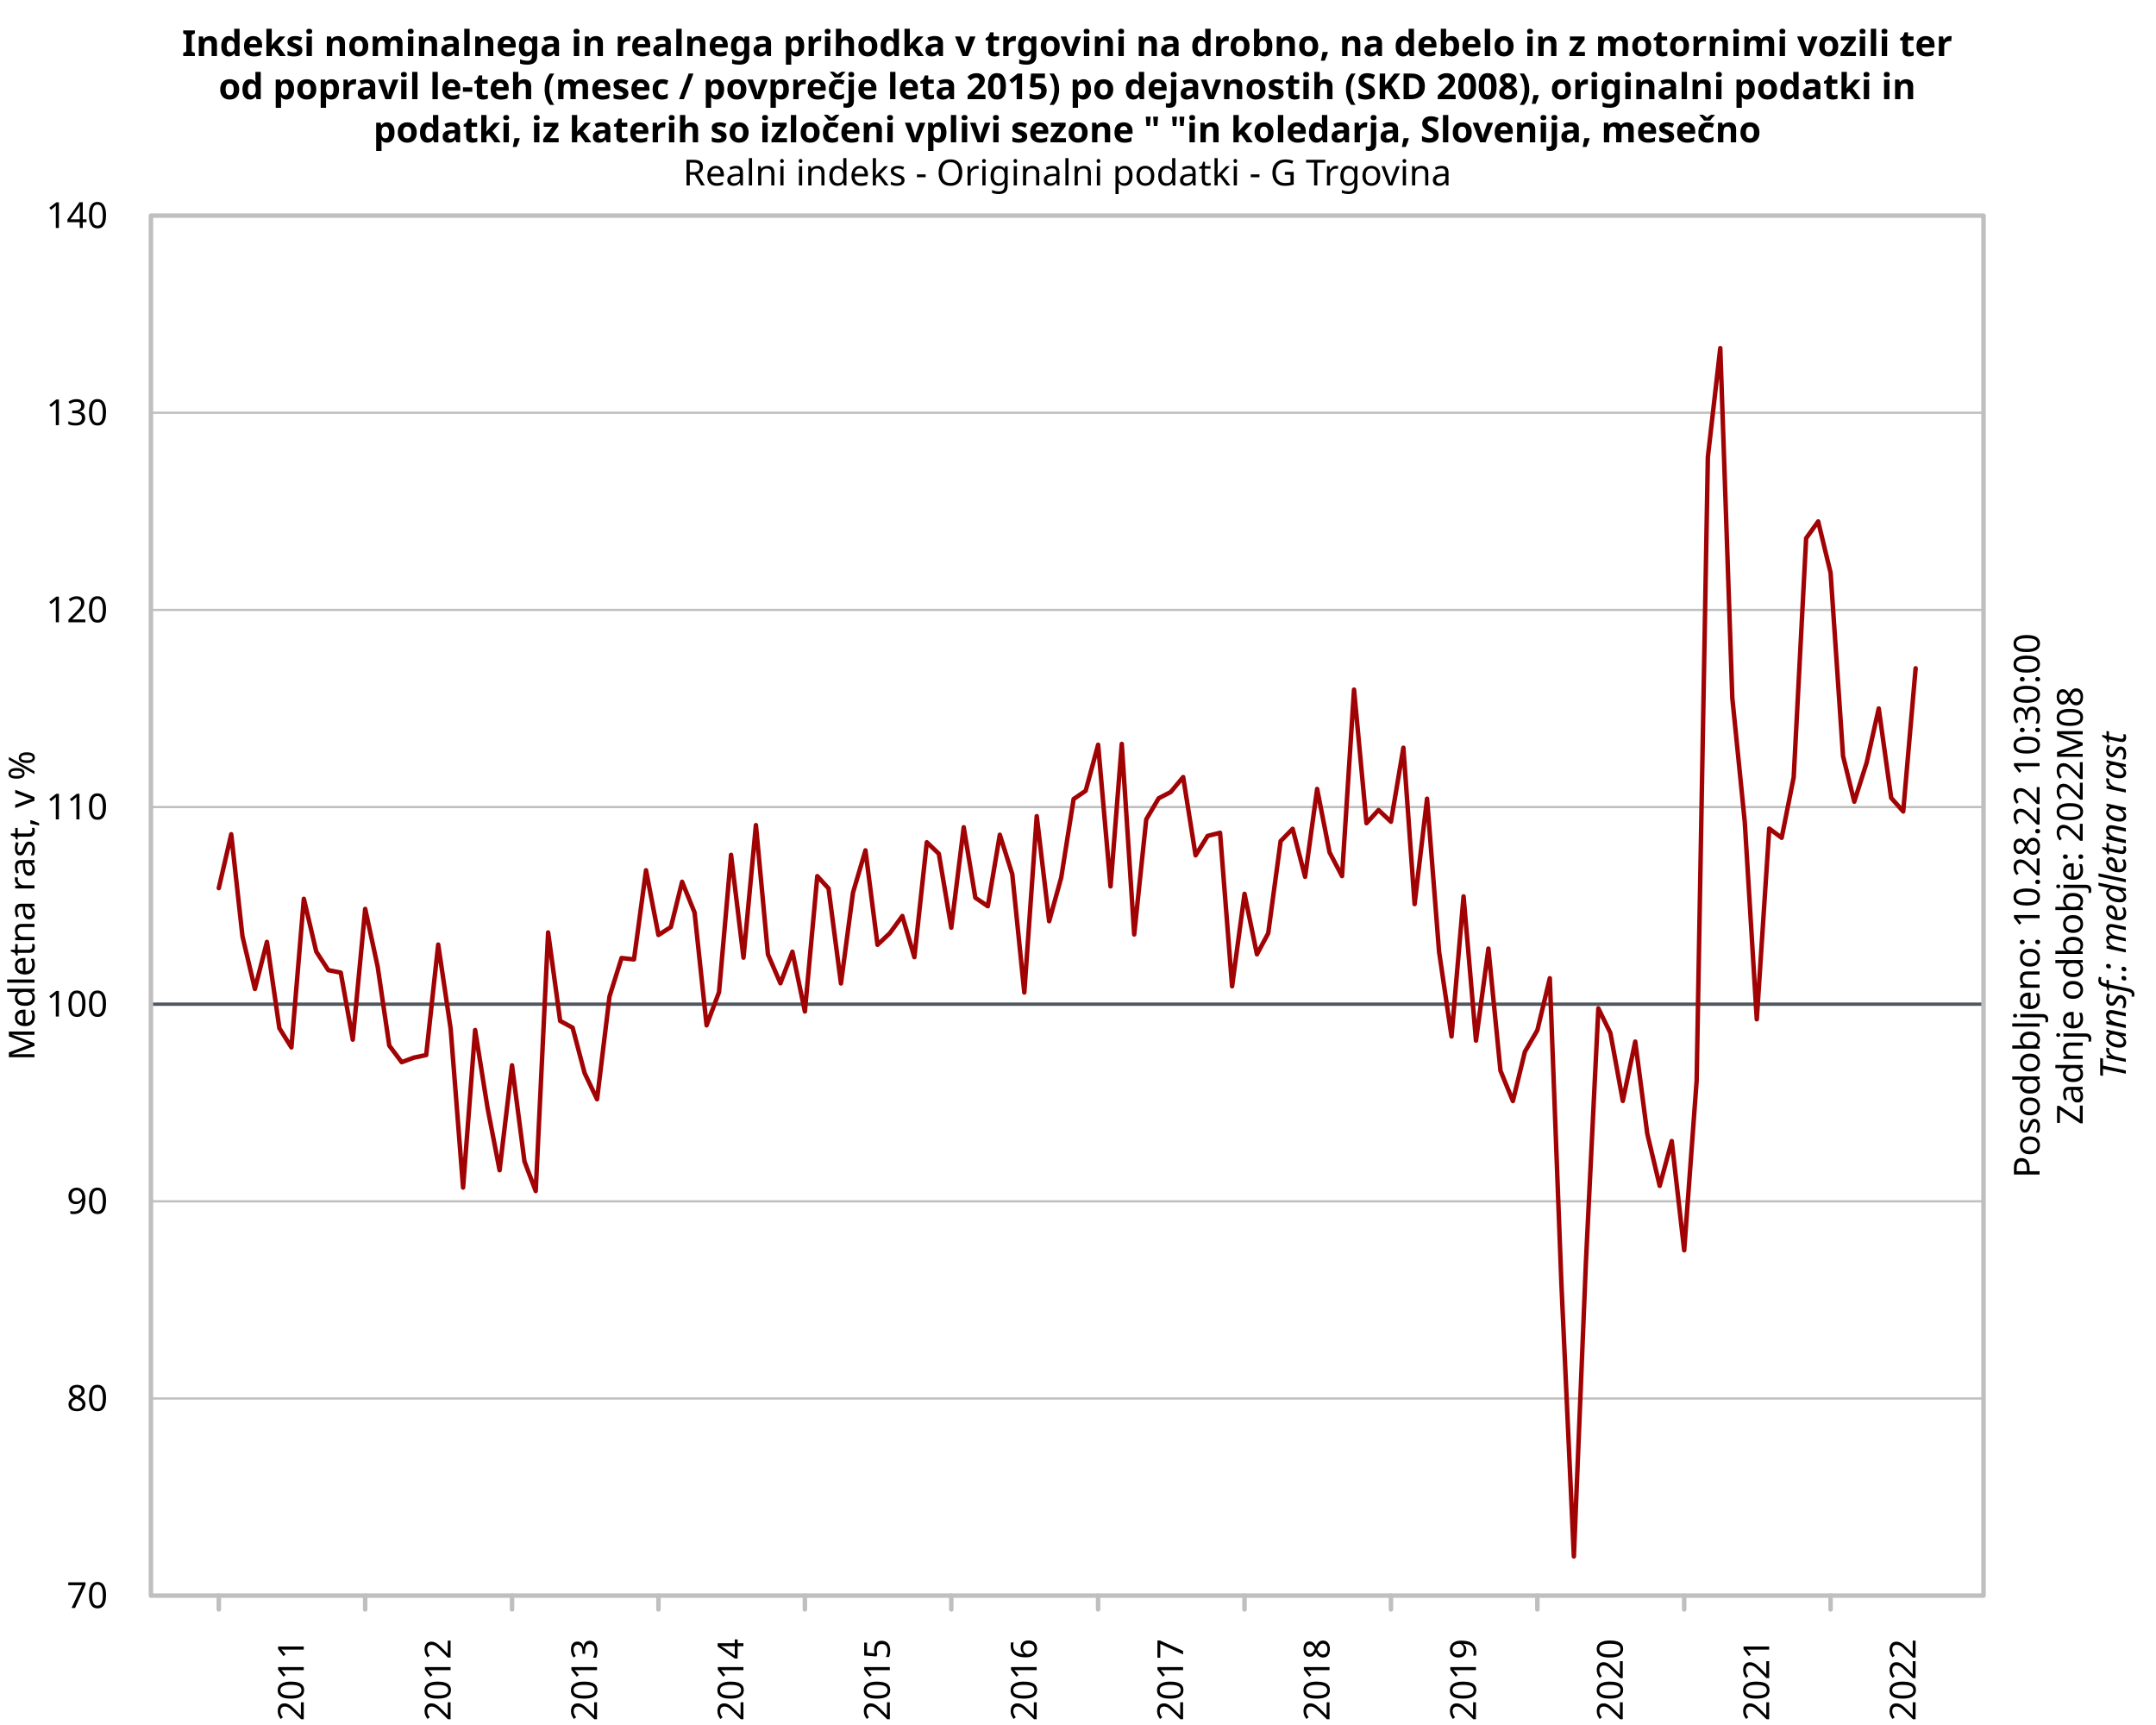
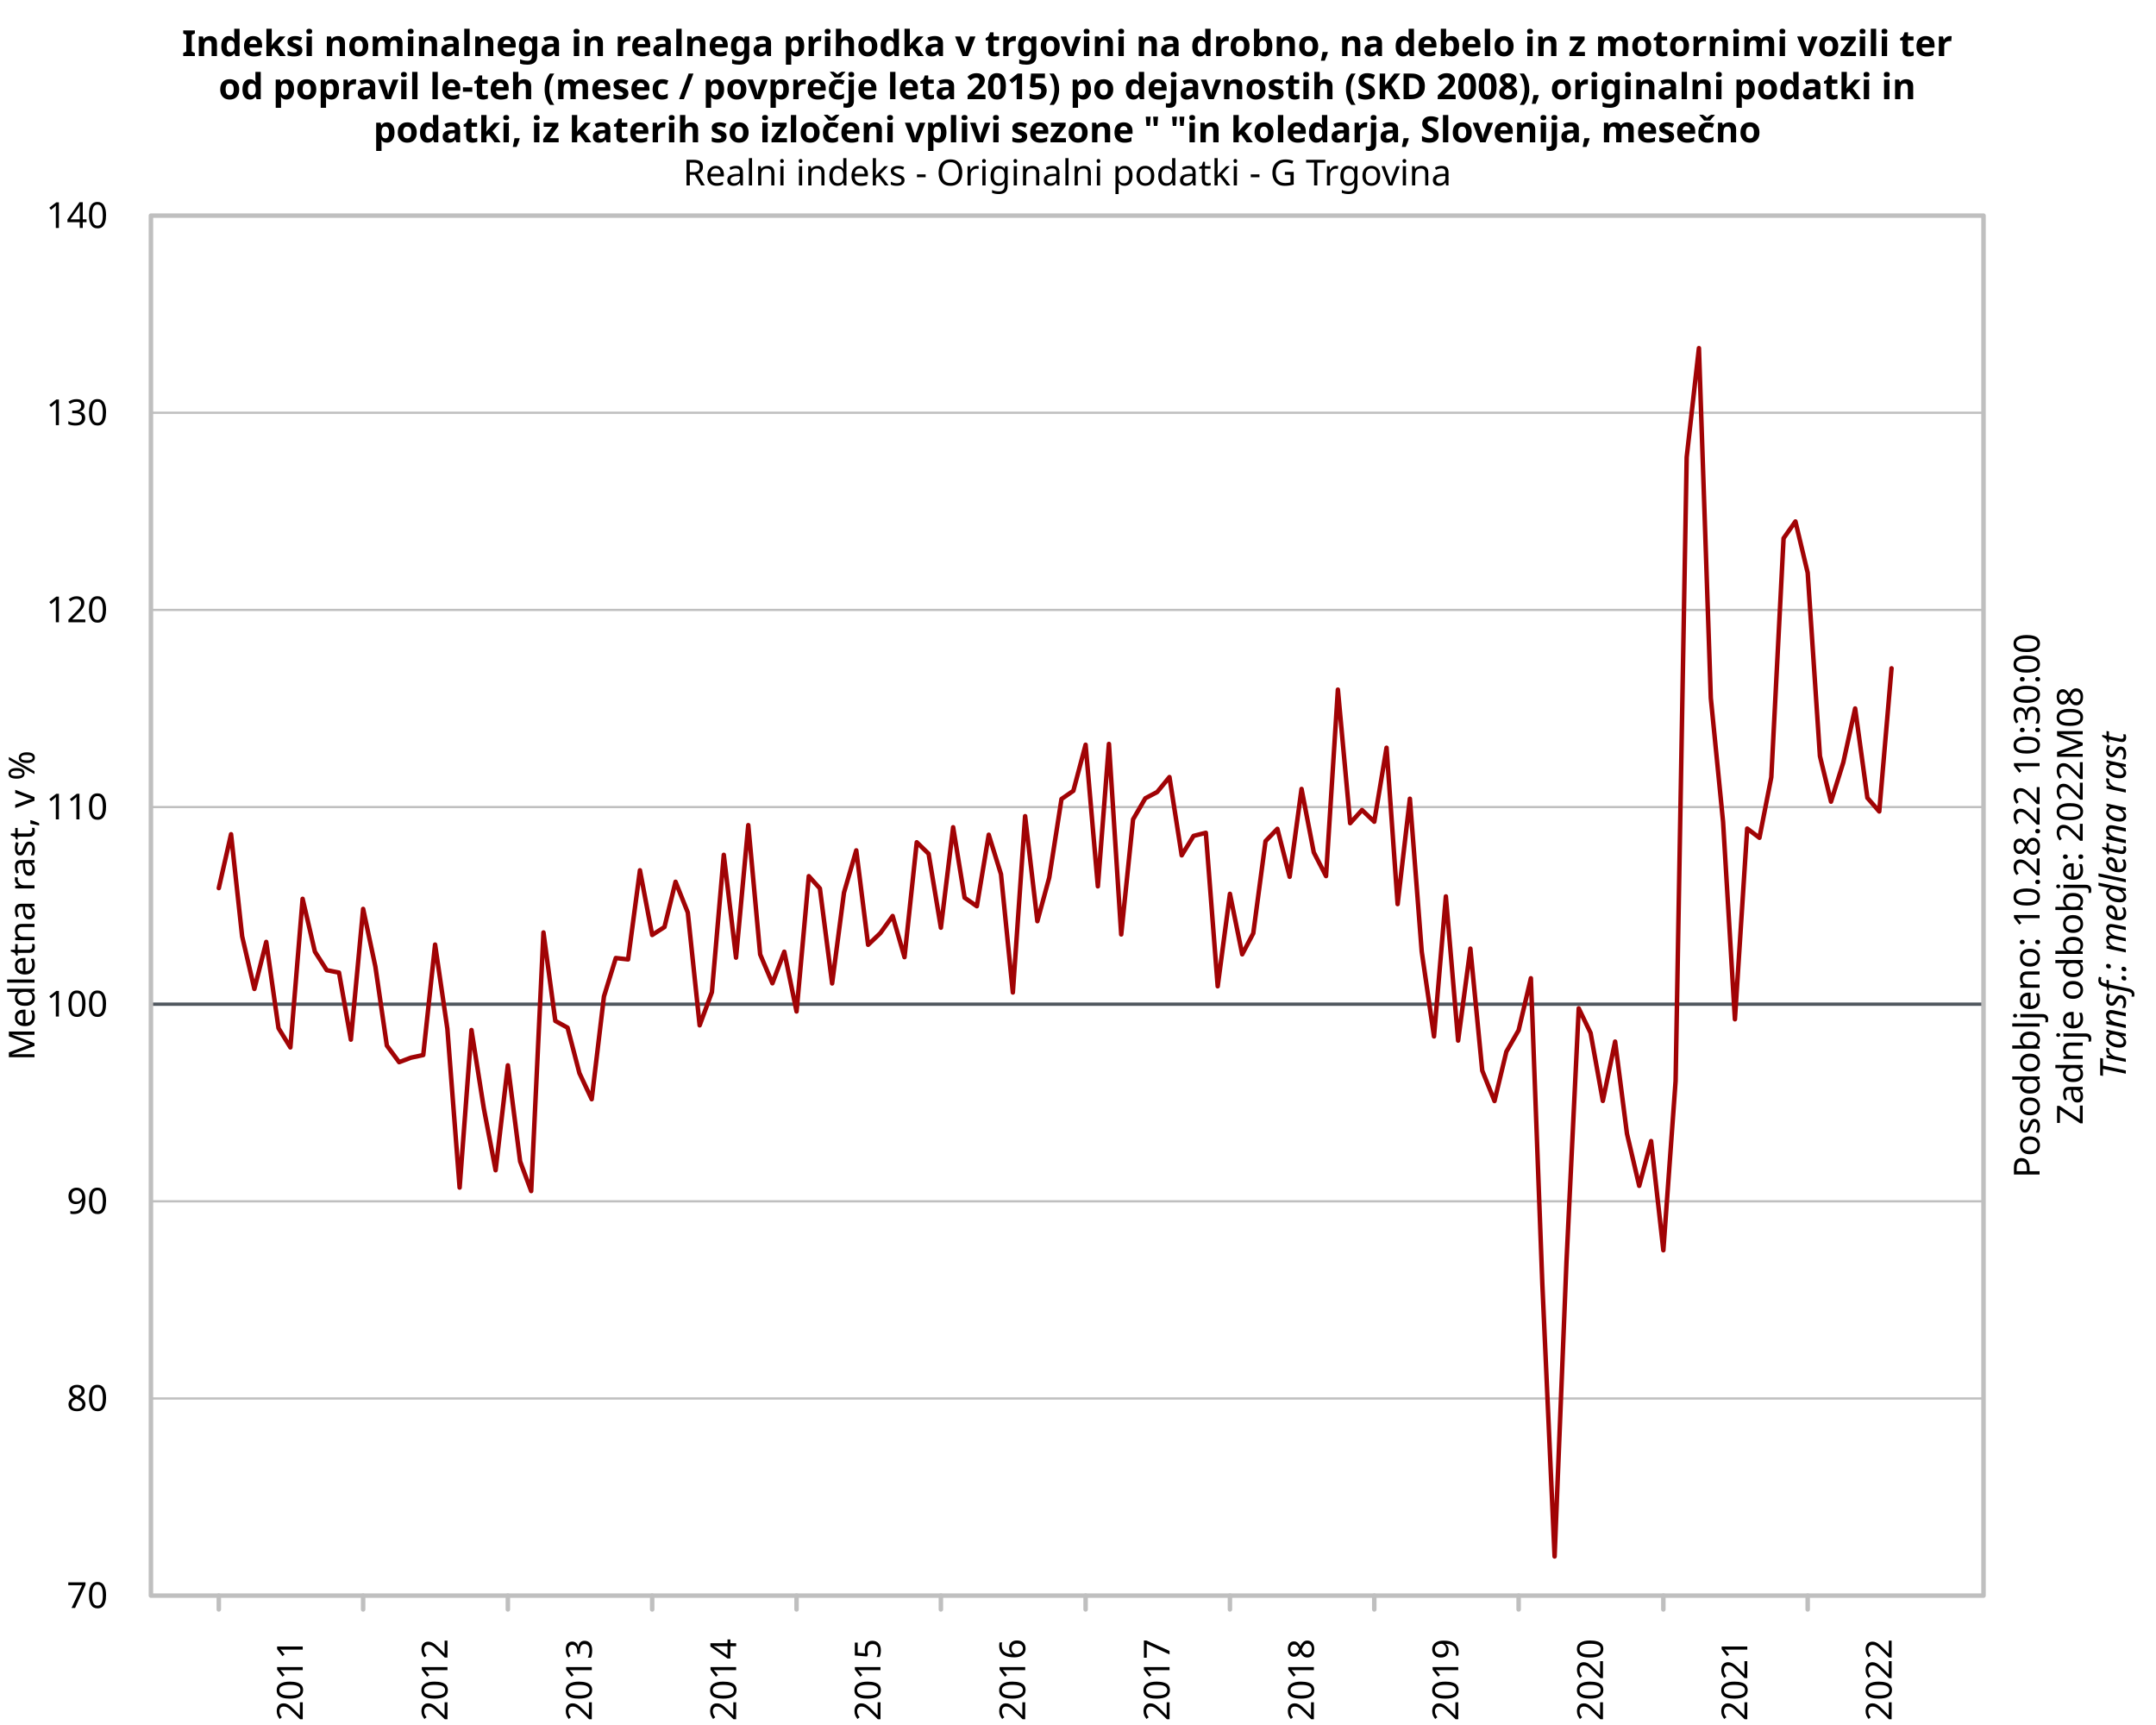
<svg xmlns="http://www.w3.org/2000/svg" class="svglite" data-engine-version="2.0" width="720.00pt" height="576.00pt" viewBox="0 0 720.00 576.00">
  <defs>
    <style type="text/css">
    .svglite line, .svglite polyline, .svglite polygon, .svglite path, .svglite rect, .svglite circle {
      fill: none;
      stroke: #000000;
      stroke-linecap: round;
      stroke-linejoin: round;
      stroke-miterlimit: 10.00;
    }
  </style>
  </defs>
  <rect width="100%" height="100%" style="stroke: none; fill: #FFFFFF;" />
  <defs>
    <clipPath id="cpMC4wMHw3MjAuMDB8MC4wMHw1NzYuMDA=">
      <rect x="0.00" y="0.00" width="720.00" height="576.00" />
    </clipPath>
  </defs>
  <g clip-path="url(#cpMC4wMHw3MjAuMDB8MC4wMHw1NzYuMDA=)">
</g>
  <defs>
    <clipPath id="cpNTAuNDB8NjYyLjQwfDcyLjAwfDUzMi44MA==">
      <rect x="50.40" y="72.00" width="612.00" height="460.80" />
    </clipPath>
  </defs>
  <g clip-path="url(#cpNTAuNDB8NjYyLjQwfDcyLjAwfDUzMi44MA==)">
    <line x1="50.40" y1="532.80" x2="662.40" y2="532.80" style="stroke-width: 0.75; stroke: #BFBFBF;" />
    <line x1="50.40" y1="466.97" x2="662.40" y2="466.97" style="stroke-width: 0.75; stroke: #BFBFBF;" />
    <line x1="50.40" y1="401.14" x2="662.40" y2="401.14" style="stroke-width: 0.75; stroke: #BFBFBF;" />
    <line x1="50.40" y1="335.31" x2="662.40" y2="335.31" style="stroke-width: 0.75; stroke: #BFBFBF;" />
    <line x1="50.40" y1="269.49" x2="662.40" y2="269.49" style="stroke-width: 0.75; stroke: #BFBFBF;" />
    <line x1="50.40" y1="203.66" x2="662.40" y2="203.66" style="stroke-width: 0.75; stroke: #BFBFBF;" />
    <line x1="50.40" y1="137.83" x2="662.40" y2="137.83" style="stroke-width: 0.75; stroke: #BFBFBF;" />
    <line x1="50.40" y1="72.00" x2="662.40" y2="72.00" style="stroke-width: 0.75; stroke: #BFBFBF;" />
  </g>
  <g clip-path="url(#cpMC4wMHw3MjAuMDB8MC4wMHw1NzYuMDA=)">
</g>
  <g clip-path="url(#cpNTAuNDB8NjYyLjQwfDcyLjAwfDUzMi44MA==)">
    <line x1="50.40" y1="335.31" x2="662.40" y2="335.31" style="stroke-width: 1.12; stroke: #50575E;" />
-     <polyline points="73.07,296.55 77.22,278.57 80.97,312.64 85.12,330.22 89.14,314.52 93.30,343.32 97.31,349.74 101.47,300.13 105.62,317.77 109.64,323.95 113.79,324.76 117.81,347.15 121.96,303.50 126.12,322.77 130.00,349.14 134.15,354.67 138.17,353.17 142.33,352.29 146.34,315.41 150.50,343.53 154.65,396.54 158.67,343.94 162.82,369.97 166.84,390.76 170.99,355.73 175.15,387.81 178.90,397.71 183.05,311.36 187.07,340.90 191.22,343.15 195.24,358.34 199.39,367.05 203.55,332.73 207.57,319.90 211.72,320.36 215.74,290.60 219.89,312.20 224.04,309.55 227.79,294.44 231.95,304.70 235.97,342.37 240.12,331.29 244.14,285.44 248.29,319.77 252.44,275.52 256.46,318.69 260.62,328.33 264.63,317.79 268.79,337.74 272.94,292.56 276.69,296.66 280.84,328.38 284.86,298.06 289.02,283.95 293.04,315.48 297.19,311.57 301.34,305.86 305.36,319.61 309.51,281.24 313.53,285.08 317.68,309.77 321.84,276.23 325.72,299.76 329.88,302.60 333.89,278.73 338.05,291.90 342.07,331.40 346.22,272.53 350.37,307.60 354.39,293.07 358.54,266.80 362.56,264.06 366.72,248.68 370.87,295.96 374.62,248.41 378.77,312.02 382.79,273.60 386.94,266.56 390.96,264.47 395.12,259.47 399.27,285.61 403.29,279.12 407.44,278.08 411.46,329.33 415.61,298.46 419.76,318.66 423.52,311.64 427.67,280.86 431.69,276.76 435.84,292.77 439.86,263.44 444.01,284.62 448.17,292.54 452.18,230.28 456.34,274.87 460.36,270.47 464.51,274.38 468.66,249.68 472.41,301.89 476.57,266.70 480.58,317.77 484.74,346.07 488.76,299.32 492.91,347.47 497.06,316.75 501.08,357.49 505.23,367.65 509.25,351.17 513.41,344.00 517.56,326.65 521.44,428.80 525.60,519.72 529.62,421.48 533.77,336.70 537.79,344.92 541.94,367.61 546.09,347.80 550.11,378.56 554.26,395.97 558.28,381.02 562.44,417.48 566.59,360.96 570.34,152.66 574.49,116.25 578.51,233.07 582.66,274.38 586.68,340.35 590.84,276.67 594.99,279.75 599.01,259.53 603.16,179.74 607.18,174.12 611.33,191.26 615.49,252.46 619.24,267.69 623.39,254.60 627.41,236.57 631.56,266.42 635.58,270.96 639.73,223.16 " style="stroke-width: 1.50; stroke: #A10305;" />
+     <polyline points="73.07,296.55 77.16,278.57 80.86,312.64 84.95,330.22 88.91,314.52 93.01,343.32 96.97,349.74 101.06,300.13 105.16,317.77 109.12,323.95 113.21,324.76 117.17,347.15 121.27,303.50 125.36,322.77 129.19,349.14 133.29,354.67 137.25,353.17 141.34,352.29 145.30,315.41 149.40,343.53 153.49,396.54 157.45,343.94 161.55,369.97 165.51,390.76 169.60,355.73 173.70,387.81 177.39,397.71 181.49,311.36 185.45,340.90 189.54,343.15 193.50,358.34 197.60,367.05 201.69,332.73 205.65,319.90 209.75,320.36 213.71,290.60 217.80,312.20 221.90,309.55 225.60,294.44 229.69,304.70 233.65,342.37 237.74,331.29 241.71,285.44 245.80,319.77 249.89,275.52 253.86,318.69 257.95,328.33 261.91,317.79 266.01,337.74 270.10,292.56 273.80,296.66 277.89,328.38 281.85,298.06 285.95,283.95 289.91,315.48 294.00,311.57 298.10,305.86 302.06,319.61 306.15,281.24 310.11,285.08 314.21,309.77 318.30,276.23 322.13,299.76 326.22,302.60 330.19,278.73 334.28,291.90 338.24,331.40 342.34,272.53 346.43,307.60 350.39,293.07 354.49,266.80 358.45,264.06 362.54,248.68 366.63,295.96 370.33,248.41 374.43,312.02 378.39,273.60 382.48,266.56 386.44,264.47 390.54,259.47 394.63,285.61 398.59,279.12 402.69,278.08 406.65,329.33 410.74,298.46 414.84,318.66 418.53,311.64 422.63,280.86 426.59,276.76 430.68,292.77 434.65,263.44 438.74,284.62 442.83,292.54 446.79,230.28 450.89,274.87 454.85,270.47 458.94,274.38 463.04,249.68 466.74,301.89 470.83,266.70 474.79,317.77 478.89,346.07 482.85,299.32 486.94,347.47 491.03,316.75 495.00,357.49 499.09,367.65 503.05,351.17 507.15,344.00 511.24,326.65 515.07,428.80 519.16,519.72 523.12,421.48 527.22,336.70 531.18,344.92 535.27,367.61 539.37,347.80 543.33,378.56 547.42,395.97 551.39,381.02 555.48,417.48 559.57,360.96 563.27,152.66 567.36,116.25 571.33,233.07 575.42,274.38 579.38,340.35 583.48,276.67 587.57,279.75 591.53,259.53 595.63,179.74 599.59,174.12 603.68,191.26 607.77,252.46 611.47,267.69 615.57,254.60 619.53,236.57 623.62,266.42 627.58,270.96 631.68,223.16 " style="stroke-width: 1.50; stroke: #A10305;" />
  </g>
  <g clip-path="url(#cpMC4wMHw3MjAuMDB8MC4wMHw1NzYuMDA=)">
    <line x1="73.07" y1="532.80" x2="73.07" y2="537.41" style="stroke-width: 1.50; stroke: #BFBFBF;" />
-     <line x1="121.96" y1="532.80" x2="121.96" y2="537.41" style="stroke-width: 1.50; stroke: #BFBFBF;" />
-     <line x1="170.99" y1="532.80" x2="170.99" y2="537.41" style="stroke-width: 1.50; stroke: #BFBFBF;" />
-     <line x1="219.89" y1="532.80" x2="219.89" y2="537.41" style="stroke-width: 1.50; stroke: #BFBFBF;" />
-     <line x1="268.79" y1="532.80" x2="268.79" y2="537.41" style="stroke-width: 1.50; stroke: #BFBFBF;" />
-     <line x1="317.68" y1="532.80" x2="317.68" y2="537.41" style="stroke-width: 1.50; stroke: #BFBFBF;" />
-     <line x1="366.72" y1="532.80" x2="366.72" y2="537.41" style="stroke-width: 1.50; stroke: #BFBFBF;" />
-     <line x1="415.61" y1="532.80" x2="415.61" y2="537.41" style="stroke-width: 1.50; stroke: #BFBFBF;" />
-     <line x1="464.51" y1="532.80" x2="464.51" y2="537.41" style="stroke-width: 1.50; stroke: #BFBFBF;" />
-     <line x1="513.41" y1="532.80" x2="513.41" y2="537.41" style="stroke-width: 1.50; stroke: #BFBFBF;" />
-     <line x1="562.44" y1="532.80" x2="562.44" y2="537.41" style="stroke-width: 1.50; stroke: #BFBFBF;" />
-     <line x1="611.33" y1="532.80" x2="611.33" y2="537.41" style="stroke-width: 1.50; stroke: #BFBFBF;" />
-     <text transform="translate(101.44,547.20) rotate(-90)" text-anchor="end" style="font-size: 12.00px; font-family: sans;" textLength="26.70px" lengthAdjust="spacingAndGlyphs">2011</text>
-     <text transform="translate(150.47,547.20) rotate(-90)" text-anchor="end" style="font-size: 12.00px; font-family: sans;" textLength="26.70px" lengthAdjust="spacingAndGlyphs">2012</text>
-     <text transform="translate(199.37,547.20) rotate(-90)" text-anchor="end" style="font-size: 12.00px; font-family: sans;" textLength="26.70px" lengthAdjust="spacingAndGlyphs">2013</text>
-     <text transform="translate(248.27,547.20) rotate(-90)" text-anchor="end" style="font-size: 12.00px; font-family: sans;" textLength="26.70px" lengthAdjust="spacingAndGlyphs">2014</text>
-     <text transform="translate(297.16,547.20) rotate(-90)" text-anchor="end" style="font-size: 12.00px; font-family: sans;" textLength="26.70px" lengthAdjust="spacingAndGlyphs">2015</text>
-     <text transform="translate(346.20,547.20) rotate(-90)" text-anchor="end" style="font-size: 12.00px; font-family: sans;" textLength="26.70px" lengthAdjust="spacingAndGlyphs">2016</text>
-     <text transform="translate(395.09,547.20) rotate(-90)" text-anchor="end" style="font-size: 12.00px; font-family: sans;" textLength="26.70px" lengthAdjust="spacingAndGlyphs">2017</text>
-     <text transform="translate(443.99,547.20) rotate(-90)" text-anchor="end" style="font-size: 12.00px; font-family: sans;" textLength="26.70px" lengthAdjust="spacingAndGlyphs">2018</text>
-     <text transform="translate(492.89,547.20) rotate(-90)" text-anchor="end" style="font-size: 12.00px; font-family: sans;" textLength="26.70px" lengthAdjust="spacingAndGlyphs">2019</text>
-     <text transform="translate(541.92,547.20) rotate(-90)" text-anchor="end" style="font-size: 12.00px; font-family: sans;" textLength="26.70px" lengthAdjust="spacingAndGlyphs">2020</text>
-     <text transform="translate(590.81,547.20) rotate(-90)" text-anchor="end" style="font-size: 12.00px; font-family: sans;" textLength="26.70px" lengthAdjust="spacingAndGlyphs">2021</text>
-     <text transform="translate(639.71,547.20) rotate(-90)" text-anchor="end" style="font-size: 12.00px; font-family: sans;" textLength="26.70px" lengthAdjust="spacingAndGlyphs">2022</text>
+     <line x1="121.27" y1="532.80" x2="121.27" y2="537.41" style="stroke-width: 1.50; stroke: #BFBFBF;" />
+     <line x1="169.60" y1="532.80" x2="169.60" y2="537.41" style="stroke-width: 1.50; stroke: #BFBFBF;" />
+     <line x1="217.80" y1="532.80" x2="217.80" y2="537.41" style="stroke-width: 1.50; stroke: #BFBFBF;" />
+     <line x1="266.01" y1="532.80" x2="266.01" y2="537.41" style="stroke-width: 1.50; stroke: #BFBFBF;" />
+     <line x1="314.21" y1="532.80" x2="314.21" y2="537.41" style="stroke-width: 1.50; stroke: #BFBFBF;" />
+     <line x1="362.54" y1="532.80" x2="362.54" y2="537.41" style="stroke-width: 1.50; stroke: #BFBFBF;" />
+     <line x1="410.74" y1="532.80" x2="410.74" y2="537.41" style="stroke-width: 1.50; stroke: #BFBFBF;" />
+     <line x1="458.94" y1="532.80" x2="458.94" y2="537.41" style="stroke-width: 1.50; stroke: #BFBFBF;" />
+     <line x1="507.15" y1="532.80" x2="507.15" y2="537.41" style="stroke-width: 1.50; stroke: #BFBFBF;" />
+     <line x1="555.48" y1="532.80" x2="555.48" y2="537.41" style="stroke-width: 1.50; stroke: #BFBFBF;" />
+     <line x1="603.68" y1="532.80" x2="603.68" y2="537.41" style="stroke-width: 1.50; stroke: #BFBFBF;" />
+     <text transform="translate(101.10,547.20) rotate(-90)" text-anchor="end" style="font-size: 12.00px; font-family: sans;" textLength="26.70px" lengthAdjust="spacingAndGlyphs">2011</text>
+     <text transform="translate(149.43,547.20) rotate(-90)" text-anchor="end" style="font-size: 12.00px; font-family: sans;" textLength="26.70px" lengthAdjust="spacingAndGlyphs">2012</text>
+     <text transform="translate(197.63,547.20) rotate(-90)" text-anchor="end" style="font-size: 12.00px; font-family: sans;" textLength="26.70px" lengthAdjust="spacingAndGlyphs">2013</text>
+     <text transform="translate(245.84,547.20) rotate(-90)" text-anchor="end" style="font-size: 12.00px; font-family: sans;" textLength="26.70px" lengthAdjust="spacingAndGlyphs">2014</text>
+     <text transform="translate(294.04,547.20) rotate(-90)" text-anchor="end" style="font-size: 12.00px; font-family: sans;" textLength="26.70px" lengthAdjust="spacingAndGlyphs">2015</text>
+     <text transform="translate(342.37,547.20) rotate(-90)" text-anchor="end" style="font-size: 12.00px; font-family: sans;" textLength="26.70px" lengthAdjust="spacingAndGlyphs">2016</text>
+     <text transform="translate(390.57,547.20) rotate(-90)" text-anchor="end" style="font-size: 12.00px; font-family: sans;" textLength="26.70px" lengthAdjust="spacingAndGlyphs">2017</text>
+     <text transform="translate(438.77,547.20) rotate(-90)" text-anchor="end" style="font-size: 12.00px; font-family: sans;" textLength="26.70px" lengthAdjust="spacingAndGlyphs">2018</text>
+     <text transform="translate(486.98,547.20) rotate(-90)" text-anchor="end" style="font-size: 12.00px; font-family: sans;" textLength="26.70px" lengthAdjust="spacingAndGlyphs">2019</text>
+     <text transform="translate(535.31,547.20) rotate(-90)" text-anchor="end" style="font-size: 12.00px; font-family: sans;" textLength="26.70px" lengthAdjust="spacingAndGlyphs">2020</text>
+     <text transform="translate(583.51,547.20) rotate(-90)" text-anchor="end" style="font-size: 12.00px; font-family: sans;" textLength="26.70px" lengthAdjust="spacingAndGlyphs">2021</text>
+     <text transform="translate(631.71,547.20) rotate(-90)" text-anchor="end" style="font-size: 12.00px; font-family: sans;" textLength="26.70px" lengthAdjust="spacingAndGlyphs">2022</text>
    <text x="36.00" y="536.93" text-anchor="end" style="font-size: 12.00px; font-family: sans;" textLength="13.35px" lengthAdjust="spacingAndGlyphs">70</text>
    <text x="36.00" y="471.10" text-anchor="end" style="font-size: 12.00px; font-family: sans;" textLength="13.35px" lengthAdjust="spacingAndGlyphs">80</text>
    <text x="36.00" y="405.27" text-anchor="end" style="font-size: 12.00px; font-family: sans;" textLength="13.35px" lengthAdjust="spacingAndGlyphs">90</text>
    <text x="36.00" y="339.44" text-anchor="end" style="font-size: 12.00px; font-family: sans;" textLength="20.02px" lengthAdjust="spacingAndGlyphs">100</text>
    <text x="36.00" y="273.61" text-anchor="end" style="font-size: 12.00px; font-family: sans;" textLength="20.02px" lengthAdjust="spacingAndGlyphs">110</text>
    <text x="36.00" y="207.79" text-anchor="end" style="font-size: 12.00px; font-family: sans;" textLength="20.02px" lengthAdjust="spacingAndGlyphs">120</text>
    <text x="36.00" y="141.96" text-anchor="end" style="font-size: 12.00px; font-family: sans;" textLength="20.02px" lengthAdjust="spacingAndGlyphs">130</text>
    <text x="36.00" y="76.13" text-anchor="end" style="font-size: 12.00px; font-family: sans;" textLength="20.02px" lengthAdjust="spacingAndGlyphs">140</text>
    <polygon points="50.40,532.80 662.40,532.80 662.40,72.00 50.40,72.00 " style="stroke-width: 1.50; stroke: #BFBFBF; fill: none;" />
    <text x="356.40" y="18.72" text-anchor="middle" style="font-size: 12.00px; font-weight: bold; font-family: sans;" textLength="515.67px" lengthAdjust="spacingAndGlyphs">Indeksi nominalnega in realnega prihodka v trgovini na drobno, na debelo in z motornimi vozili ter</text>
    <text x="356.40" y="33.12" text-anchor="middle" style="font-size: 12.00px; font-weight: bold; font-family: sans;" textLength="509.67px" lengthAdjust="spacingAndGlyphs">od popravil le-teh (mesec / povprečje leta 2015) po dejavnostih (SKD 2008), originalni podatki in</text>
    <text x="356.40" y="47.52" text-anchor="middle" style="font-size: 12.00px; font-weight: bold; font-family: sans;" textLength="412.12px" lengthAdjust="spacingAndGlyphs">podatki, iz katerih so izločeni vplivi sezone " "in koledarja, Slovenija, mesečno</text>
    <text x="356.40" y="61.92" text-anchor="middle" style="font-size: 12.00px; font-family: sans;" textLength="245.46px" lengthAdjust="spacingAndGlyphs">Realni indeks - Originalni podatki - G Trgovina</text>
    <text transform="translate(11.52,302.40) rotate(-90)" text-anchor="middle" style="font-size: 12.00px; font-family: sans;" textLength="99.39px" lengthAdjust="spacingAndGlyphs">Medletna rast, v %</text>
    <text transform="translate(681.12,302.40) rotate(-90)" text-anchor="middle" style="font-size: 12.00px; font-family: sans;" textLength="176.16px" lengthAdjust="spacingAndGlyphs">Posodobljeno: 10.28.22 10:30:00</text>
    <text transform="translate(695.52,302.40) rotate(-90)" text-anchor="middle" style="font-size: 12.00px; font-family: sans;" textLength="139.45px" lengthAdjust="spacingAndGlyphs">Zadnje odbobje: 2022M08</text>
    <text transform="translate(709.92,302.40) rotate(-90)" text-anchor="middle" style="font-size: 12.00px; font-style: italic; font-family: sans;" textLength="116.73px" lengthAdjust="spacingAndGlyphs">Transf.: medletna rast</text>
  </g>
</svg>
